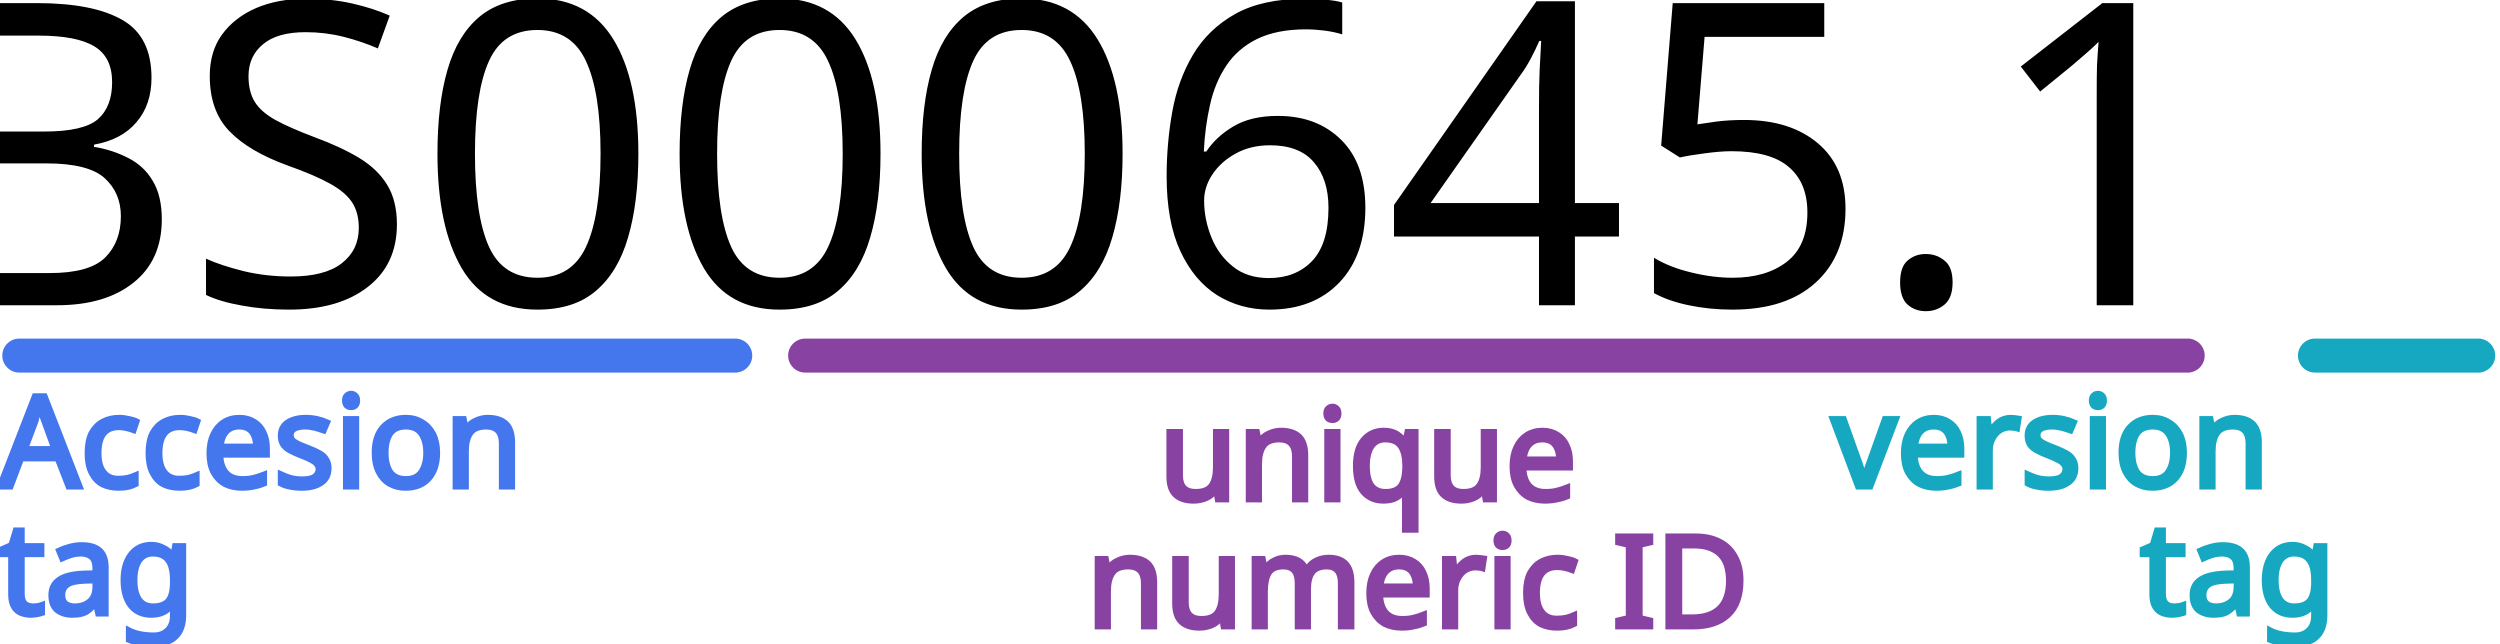
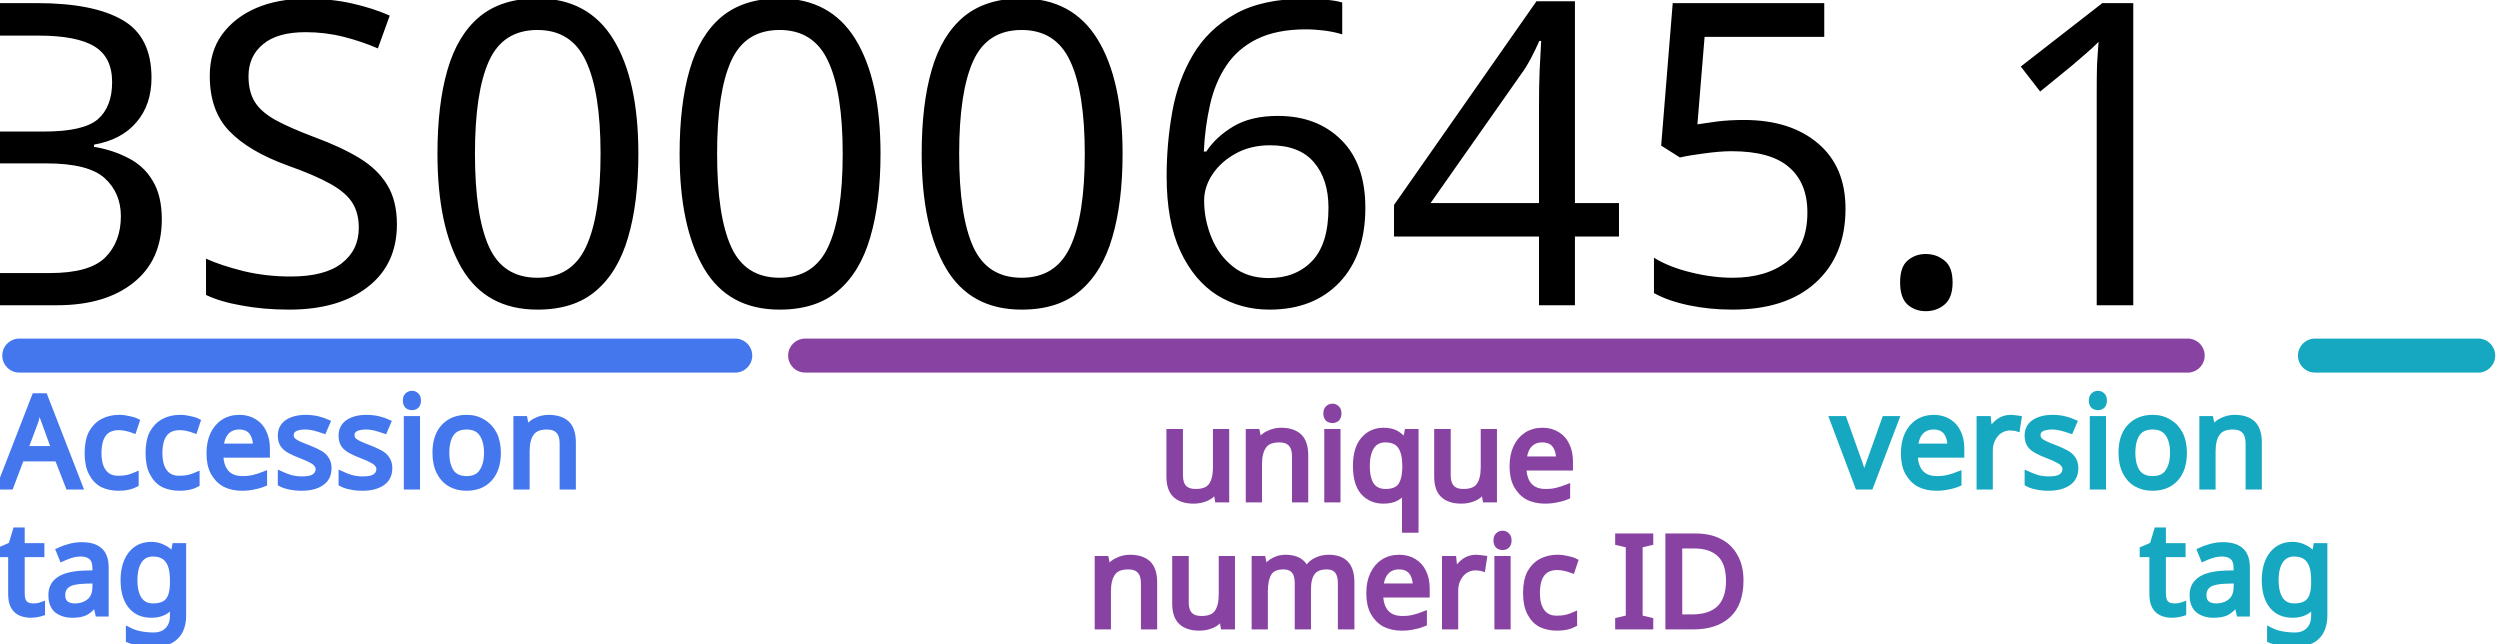
<svg xmlns="http://www.w3.org/2000/svg" width="125.021mm" height="32.184mm" viewBox="0 0 125.021 32.184" version="1.1" id="svg1">
  <defs id="defs1" />
  <g id="layer1" transform="translate(-45.50614,-84.31711)">
    <text xml:space="preserve" style="font-size:21.167px;line-height:1.45;font-family:sans-serif;-inkscape-font-specification:'sans-serif, Normal';text-align:center;text-anchor:middle;stroke-width:0.265" x="106.82" y="99.582" id="text1">
      <tspan id="tspan1" style="font-style:normal;font-variant:normal;font-weight:normal;font-stretch:normal;font-size:21.167px;font-family:'Roboto Slab';-inkscape-font-specification:'Roboto Slab, Normal';font-variant-ligatures:normal;font-variant-caps:normal;font-variant-numeric:normal;font-variant-east-asian:normal;stroke-width:0.265" x="106.82" y="99.582">SBS000645.1</tspan>
    </text>
    <path style="fill:#8843a2;fill-opacity:1;stroke:#8843a2;stroke-width:1.7;stroke-linecap:round;stroke-linejoin:miter;stroke-dasharray:none;stroke-opacity:1" d="m 85.769,102.099 c 69.445,0 69.268,0 69.268,0" id="path1" />
    <path style="fill:#4477ed;fill-opacity:1;stroke:#4477ed;stroke-width:1.7;stroke-linecap:round;stroke-linejoin:miter;stroke-dasharray:none;stroke-opacity:1" d="m 46.47,102.099 c 35.963,0 35.871,0 35.871,0" id="path1-0" />
    <path style="fill:#17a8c1;fill-opacity:1;stroke:#17a8c1;stroke-width:1.7;stroke-linecap:round;stroke-linejoin:miter;stroke-dasharray:none;stroke-opacity:1" d="m 161.273,102.099 c 8.314,0 8.292,0 8.292,0" id="path1-4" />
    <text xml:space="preserve" style="font-style:normal;font-variant:normal;font-weight:normal;font-stretch:normal;font-size:6.35px;line-height:1;font-family:'Roboto Slab';-inkscape-font-specification:'Roboto Slab, Normal';font-variant-ligatures:normal;font-variant-caps:normal;font-variant-numeric:normal;font-variant-east-asian:normal;text-align:center;text-anchor:middle;fill:#4477ed;fill-opacity:1;stroke:#4477ed;stroke-width:0.265;stroke-opacity:1" x="45.468" y="108.664" id="text2">
-       <tspan id="tspan2" style="font-style:normal;font-variant:normal;font-weight:normal;font-stretch:normal;font-size:6.35px;line-height:1;font-family:'Roboto Slab';-inkscape-font-specification:'Roboto Slab, Normal';font-variant-ligatures:normal;font-variant-caps:normal;font-variant-numeric:normal;font-variant-east-asian:normal;text-align:start;text-anchor:start;fill:#4477ed;fill-opacity:1;stroke:#4477ed;stroke-width:0.265;stroke-opacity:1" x="45.468" y="108.664">Accesion</tspan>
+       <tspan id="tspan2" style="font-style:normal;font-variant:normal;font-weight:normal;font-stretch:normal;font-size:6.35px;line-height:1;font-family:'Roboto Slab';-inkscape-font-specification:'Roboto Slab, Normal';font-variant-ligatures:normal;font-variant-caps:normal;font-variant-numeric:normal;font-variant-east-asian:normal;text-align:start;text-anchor:start;fill:#4477ed;fill-opacity:1;stroke:#4477ed;stroke-width:0.265;stroke-opacity:1" x="45.468" y="108.664">Accession</tspan>
      <tspan style="font-style:normal;font-variant:normal;font-weight:normal;font-stretch:normal;font-size:6.35px;line-height:1;font-family:'Roboto Slab';-inkscape-font-specification:'Roboto Slab, Normal';font-variant-ligatures:normal;font-variant-caps:normal;font-variant-numeric:normal;font-variant-east-asian:normal;text-align:start;text-anchor:start;fill:#4477ed;fill-opacity:1;stroke:#4477ed;stroke-width:0.265;stroke-opacity:1" x="45.468" y="115.014" id="tspan6">tag</tspan>
    </text>
    <text xml:space="preserve" style="font-style:normal;font-variant:normal;font-weight:normal;font-stretch:normal;font-size:6.35px;line-height:1;font-family:'Roboto Slab';-inkscape-font-specification:'Roboto Slab, Normal';font-variant-ligatures:normal;font-variant-caps:normal;font-variant-numeric:normal;font-variant-east-asian:normal;text-align:center;text-anchor:middle;fill:#8843a2;fill-opacity:1;stroke:#8843a2;stroke-width:0.265;stroke-opacity:1" x="120.522" y="109.308" id="text3">
      <tspan id="tspan3" style="font-style:normal;font-variant:normal;font-weight:normal;font-stretch:normal;font-size:6.35px;line-height:1;font-family:'Roboto Slab';-inkscape-font-specification:'Roboto Slab, Normal';font-variant-ligatures:normal;font-variant-caps:normal;font-variant-numeric:normal;font-variant-east-asian:normal;text-align:center;text-anchor:middle;fill:#8843a2;fill-opacity:1;stroke:#8843a2;stroke-width:0.265;stroke-opacity:1" x="120.522" y="109.308">unique </tspan>
      <tspan style="font-style:normal;font-variant:normal;font-weight:normal;font-stretch:normal;font-size:6.35px;line-height:1;font-family:'Roboto Slab';-inkscape-font-specification:'Roboto Slab, Normal';font-variant-ligatures:normal;font-variant-caps:normal;font-variant-numeric:normal;font-variant-east-asian:normal;text-align:center;text-anchor:middle;fill:#8843a2;fill-opacity:1;stroke:#8843a2;stroke-width:0.265;stroke-opacity:1" x="120.522" y="115.658" id="tspan5">numeric ID</tspan>
    </text>
    <text xml:space="preserve" style="font-style:normal;font-variant:normal;font-weight:normal;font-stretch:normal;font-size:6.35px;line-height:1;font-family:'Roboto Slab';-inkscape-font-specification:'Roboto Slab, Normal';font-variant-ligatures:normal;font-variant-caps:normal;font-variant-numeric:normal;font-variant-east-asian:normal;text-align:center;text-anchor:middle;fill:#17a8c1;fill-opacity:1;stroke:#17a8c1;stroke-width:0.265;stroke-opacity:1" x="170.562" y="108.664" id="text4">
      <tspan id="tspan4" style="font-style:normal;font-variant:normal;font-weight:normal;font-stretch:normal;font-size:6.35px;line-height:1;font-family:'Roboto Slab';-inkscape-font-specification:'Roboto Slab, Normal';font-variant-ligatures:normal;font-variant-caps:normal;font-variant-numeric:normal;font-variant-east-asian:normal;text-align:end;text-anchor:end;fill:#17a8c1;fill-opacity:1;stroke:#17a8c1;stroke-width:0.265;stroke-opacity:1" x="170.562" y="108.664">version</tspan>
      <tspan style="font-style:normal;font-variant:normal;font-weight:normal;font-stretch:normal;font-size:6.35px;line-height:1;font-family:'Roboto Slab';-inkscape-font-specification:'Roboto Slab, Normal';font-variant-ligatures:normal;font-variant-caps:normal;font-variant-numeric:normal;font-variant-east-asian:normal;text-align:end;text-anchor:end;fill:#17a8c1;fill-opacity:1;stroke:#17a8c1;stroke-width:0.265;stroke-opacity:1" x="170.562" y="115.014" id="tspan7">tag</tspan>
    </text>
  </g>
</svg>
